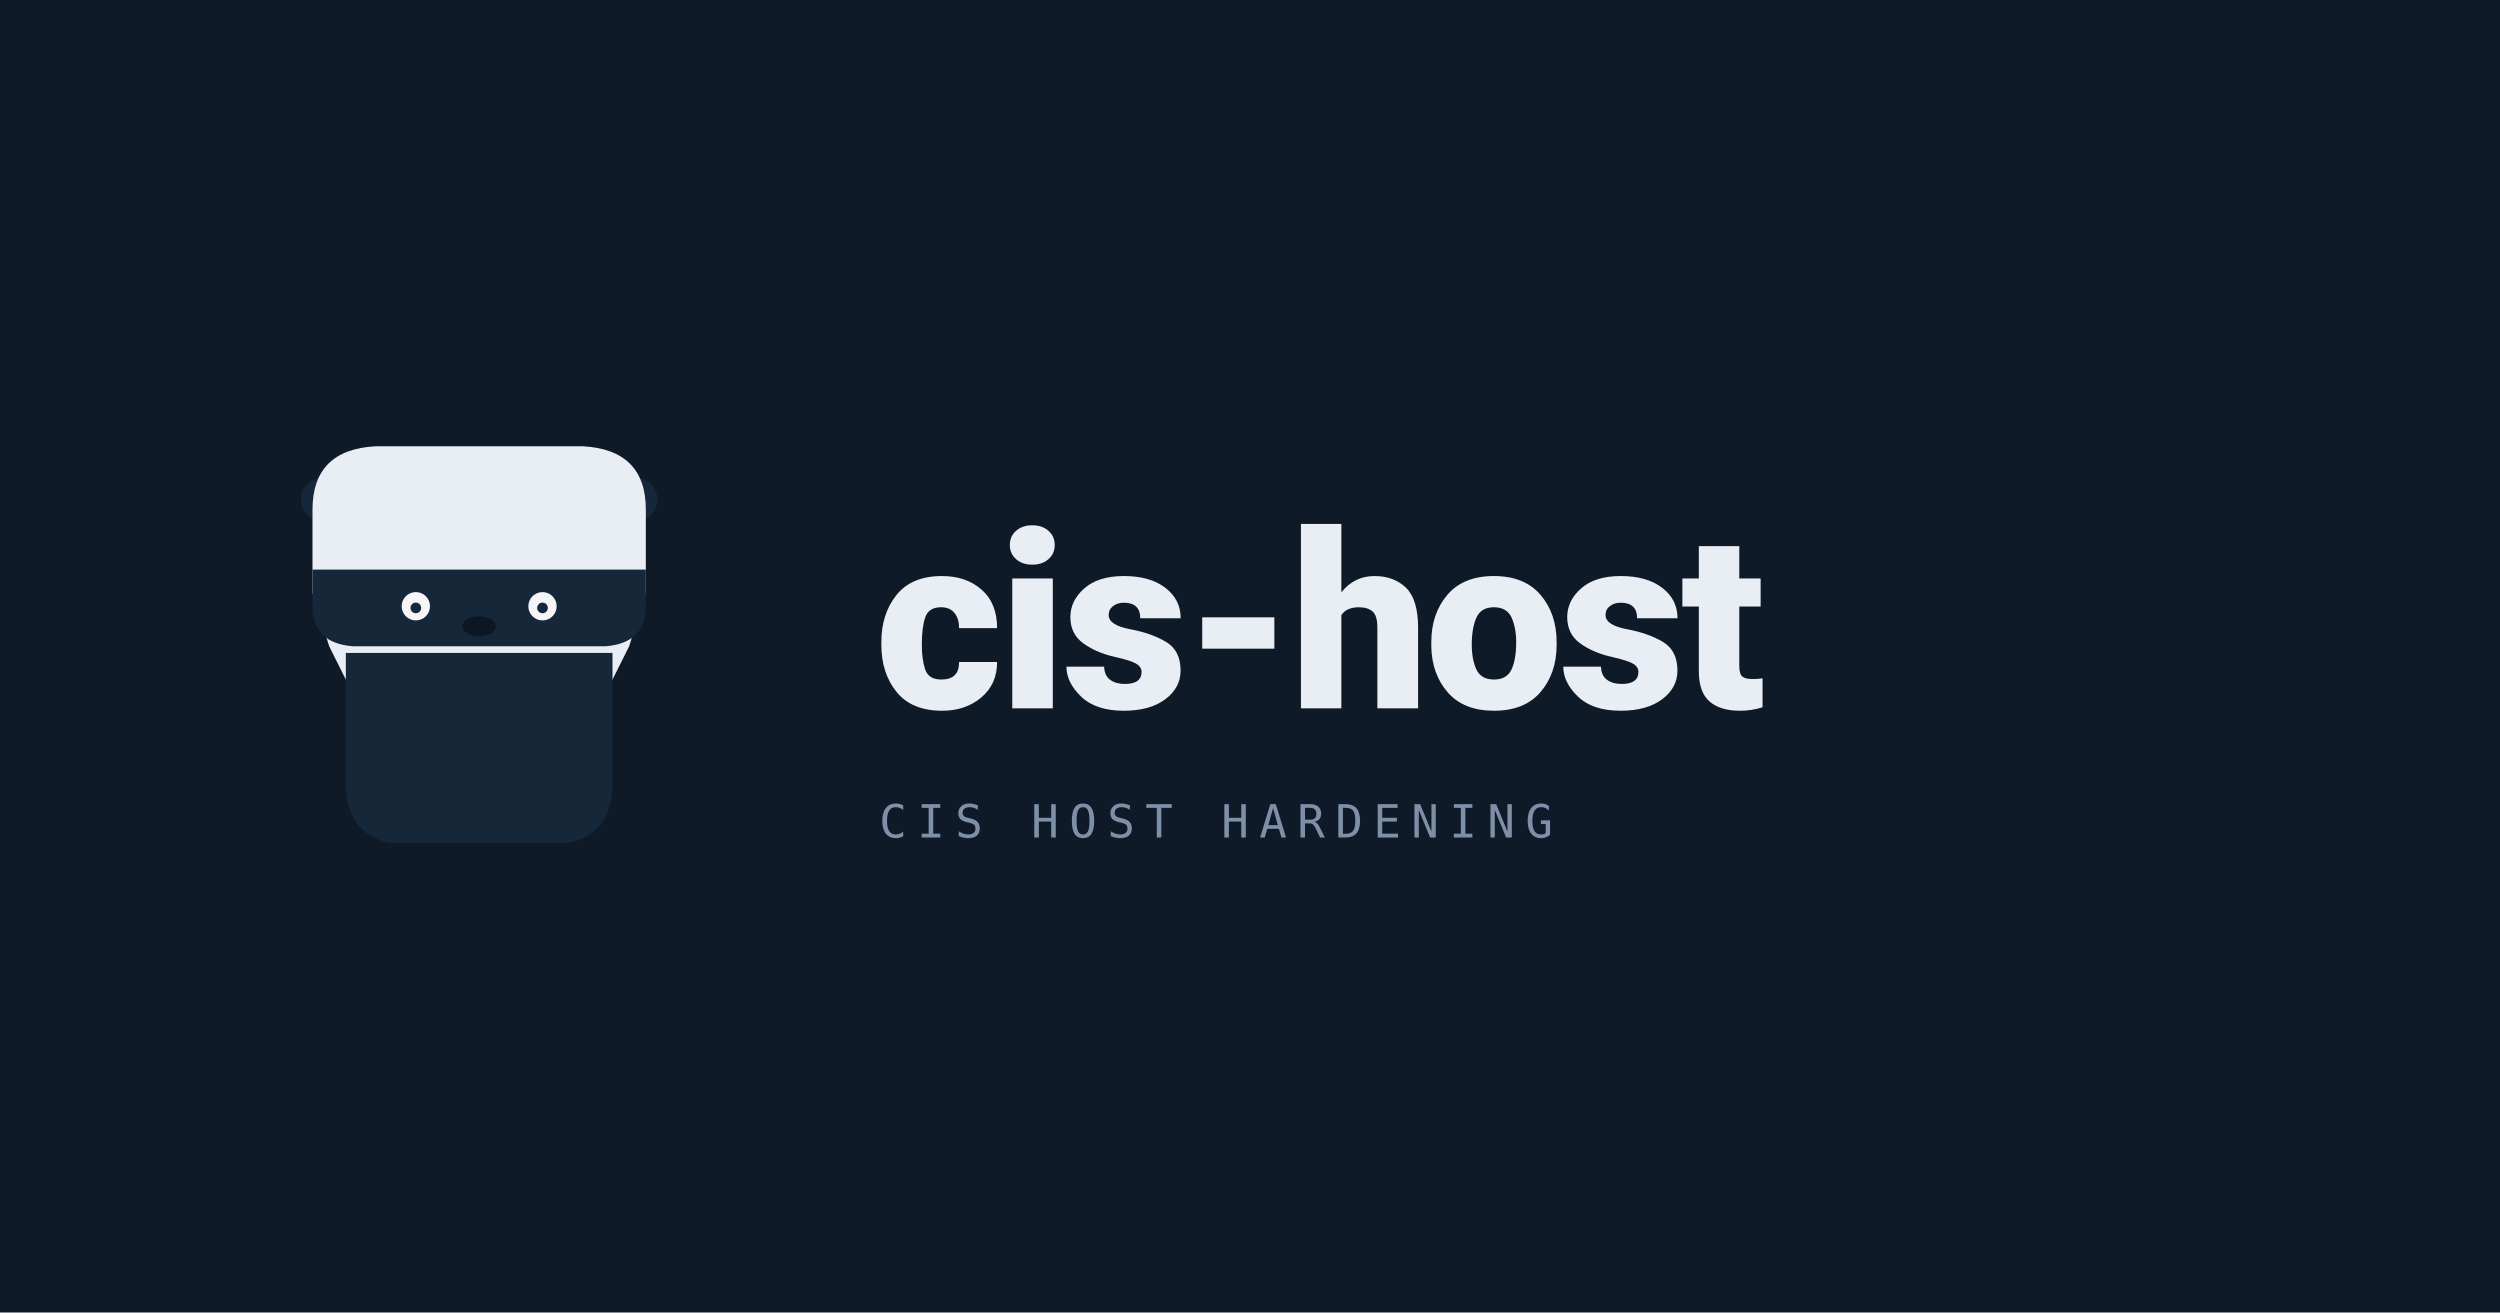
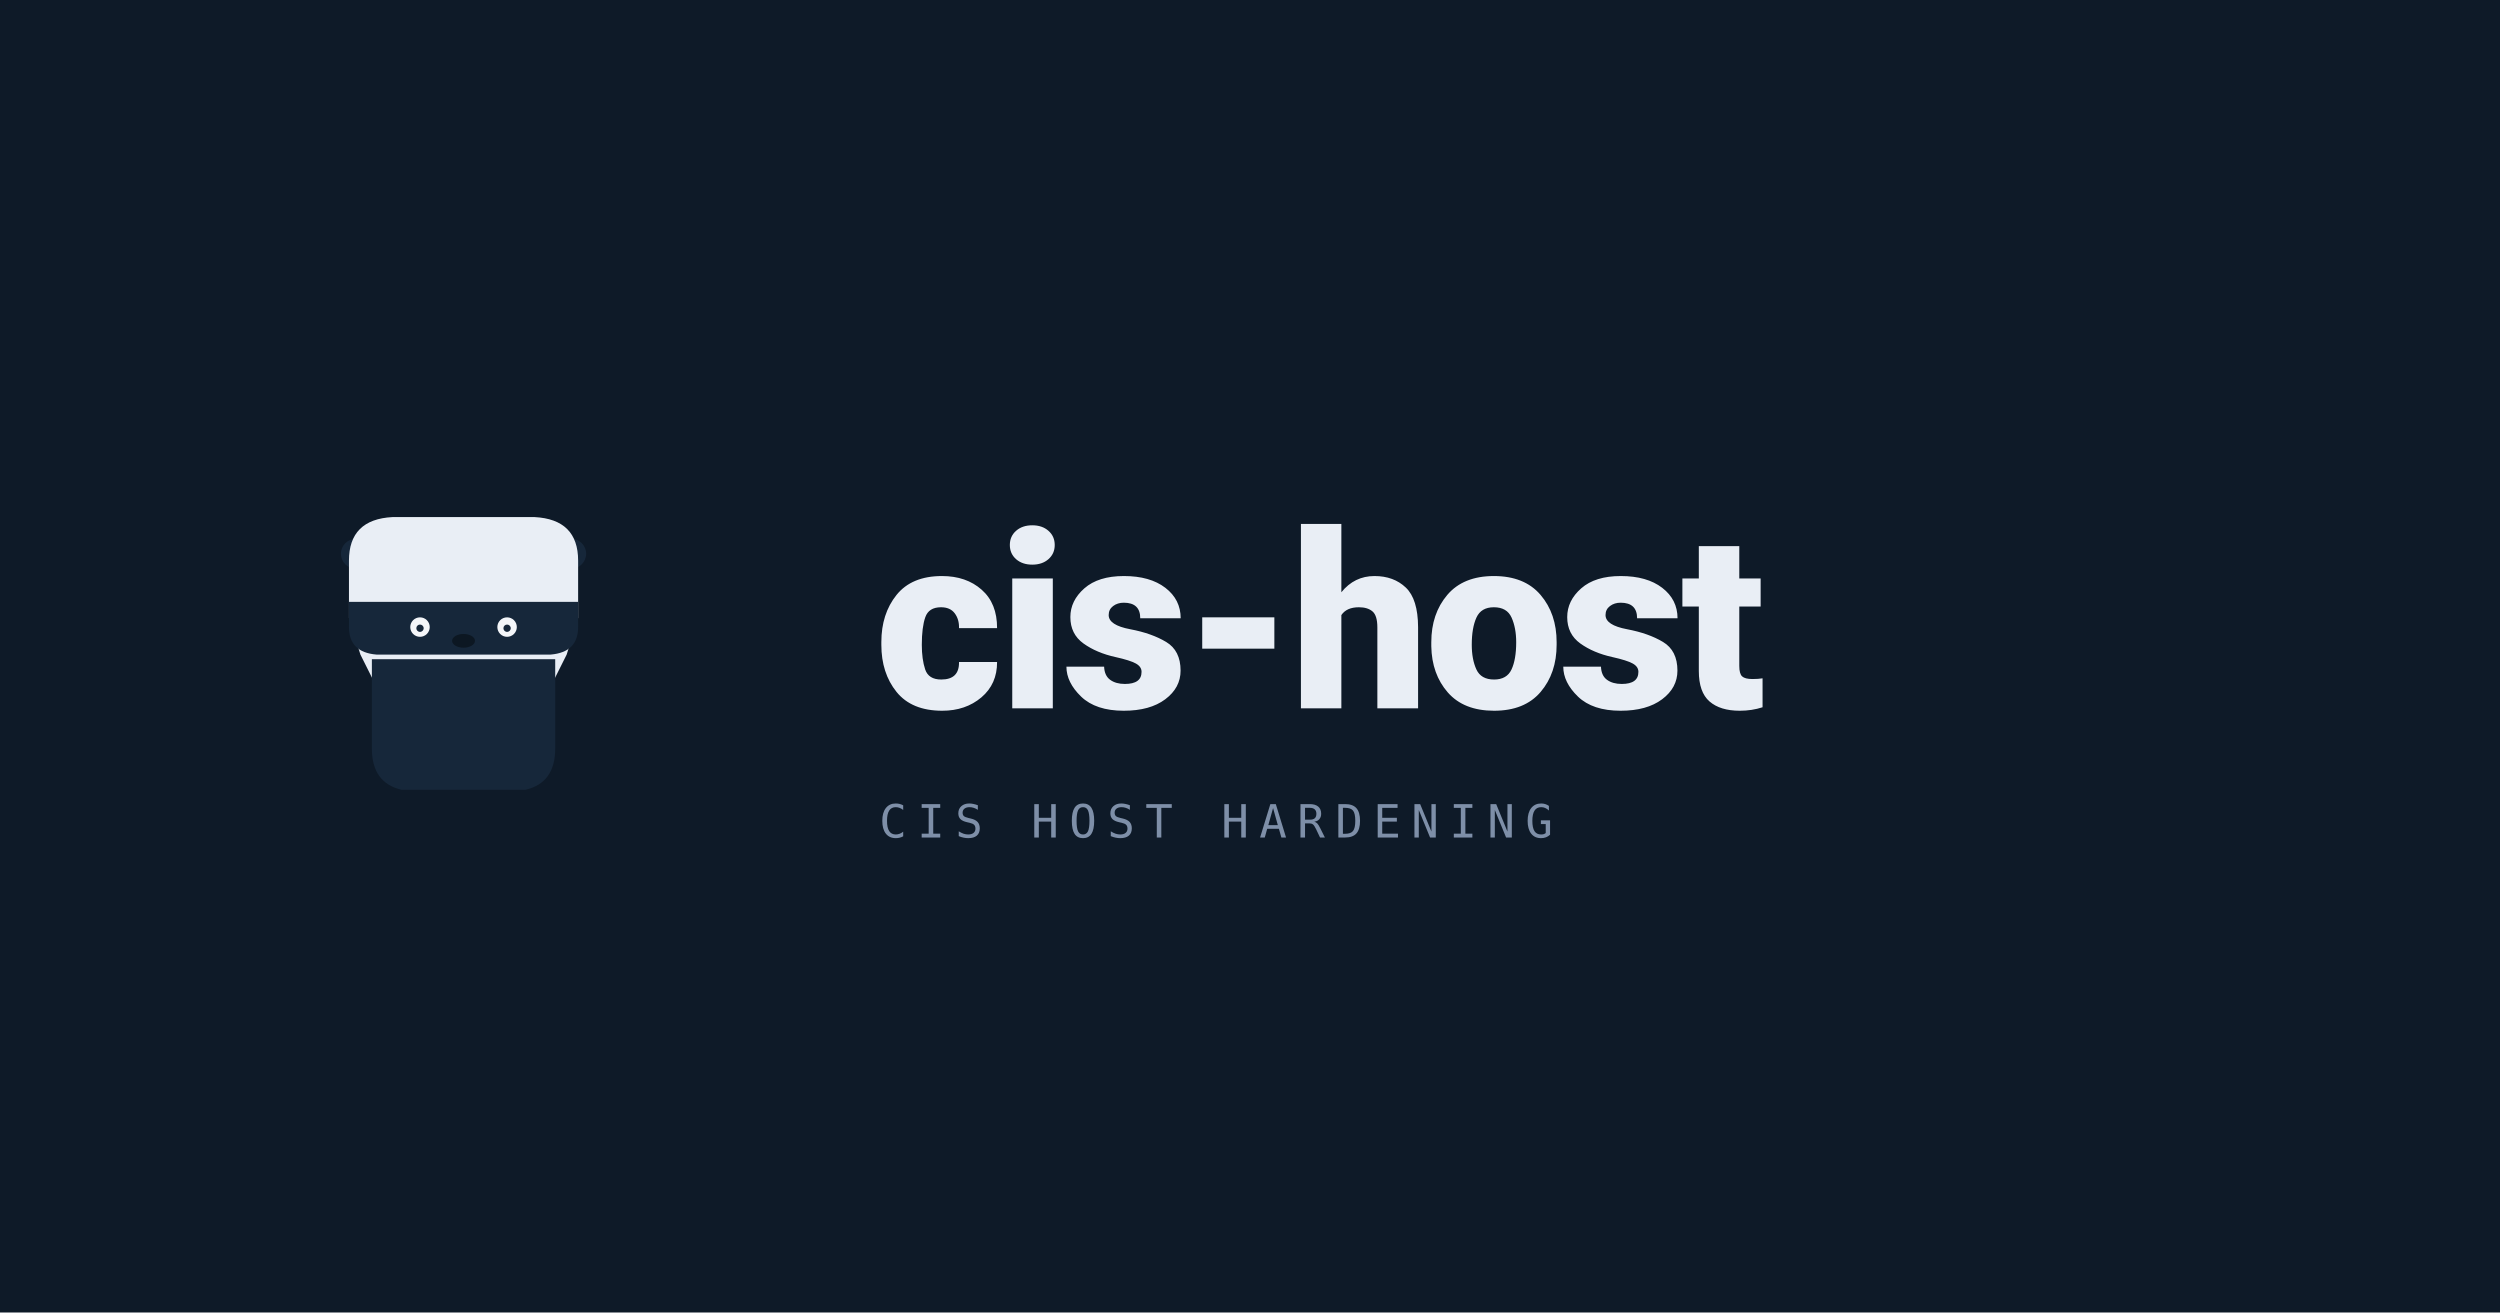
<svg xmlns="http://www.w3.org/2000/svg" viewBox="0 0 1200 630" width="1200" height="630">
  <rect width="1200" height="630" fill="#0E1A28" />
-   <g transform="translate(110,195) scale(0.8)">
+   <g transform="translate(140,235) scale(0.55)">
    <circle cx="56" cy="56" r="13" fill="#16273A" />
    <circle cx="244" cy="56" r="13" fill="#16273A" />
    <path d="M50 62 Q50 26 88 24 L212 24 Q250 26 250 62 L250 112 L240 144 L224 176 L200 196 L150 204 L100 196 L76 176 L60 144 L50 112 Z" fill="#E9EEF5" />
    <path d="M50 98 L250 98 L250 120 Q250 142 226 144 L74 144 Q50 142 50 120 Z" fill="#16273A" />
    <path d="M70 148 L230 148 L230 226 Q230 256 204 262 L96 262 Q70 256 70 226 Z" fill="#16273A" />
    <circle cx="112" cy="120" r="8.5" fill="#F4F6F9" />
    <circle cx="188" cy="120" r="8.5" fill="#F4F6F9" />
    <circle cx="112" cy="121" r="3.2" fill="#16273A" />
    <circle cx="188" cy="121" r="3.2" fill="#16273A" />
    <ellipse cx="150" cy="132" rx="10" ry="6" fill="#0C1722" />
  </g>
  <text x="420" y="340" font-family="system-ui, -apple-system, 'Segoe UI', Roboto, sans-serif" font-size="118" font-weight="800" fill="#E9EEF5" letter-spacing="-2">cis-host</text>
  <text x="422" y="402" font-family="ui-monospace, SFMono-Regular, Menlo, Consolas, monospace" font-size="22" font-weight="500" letter-spacing="5" fill="#7E8FA8">CIS HOST HARDENING</text>
</svg>
